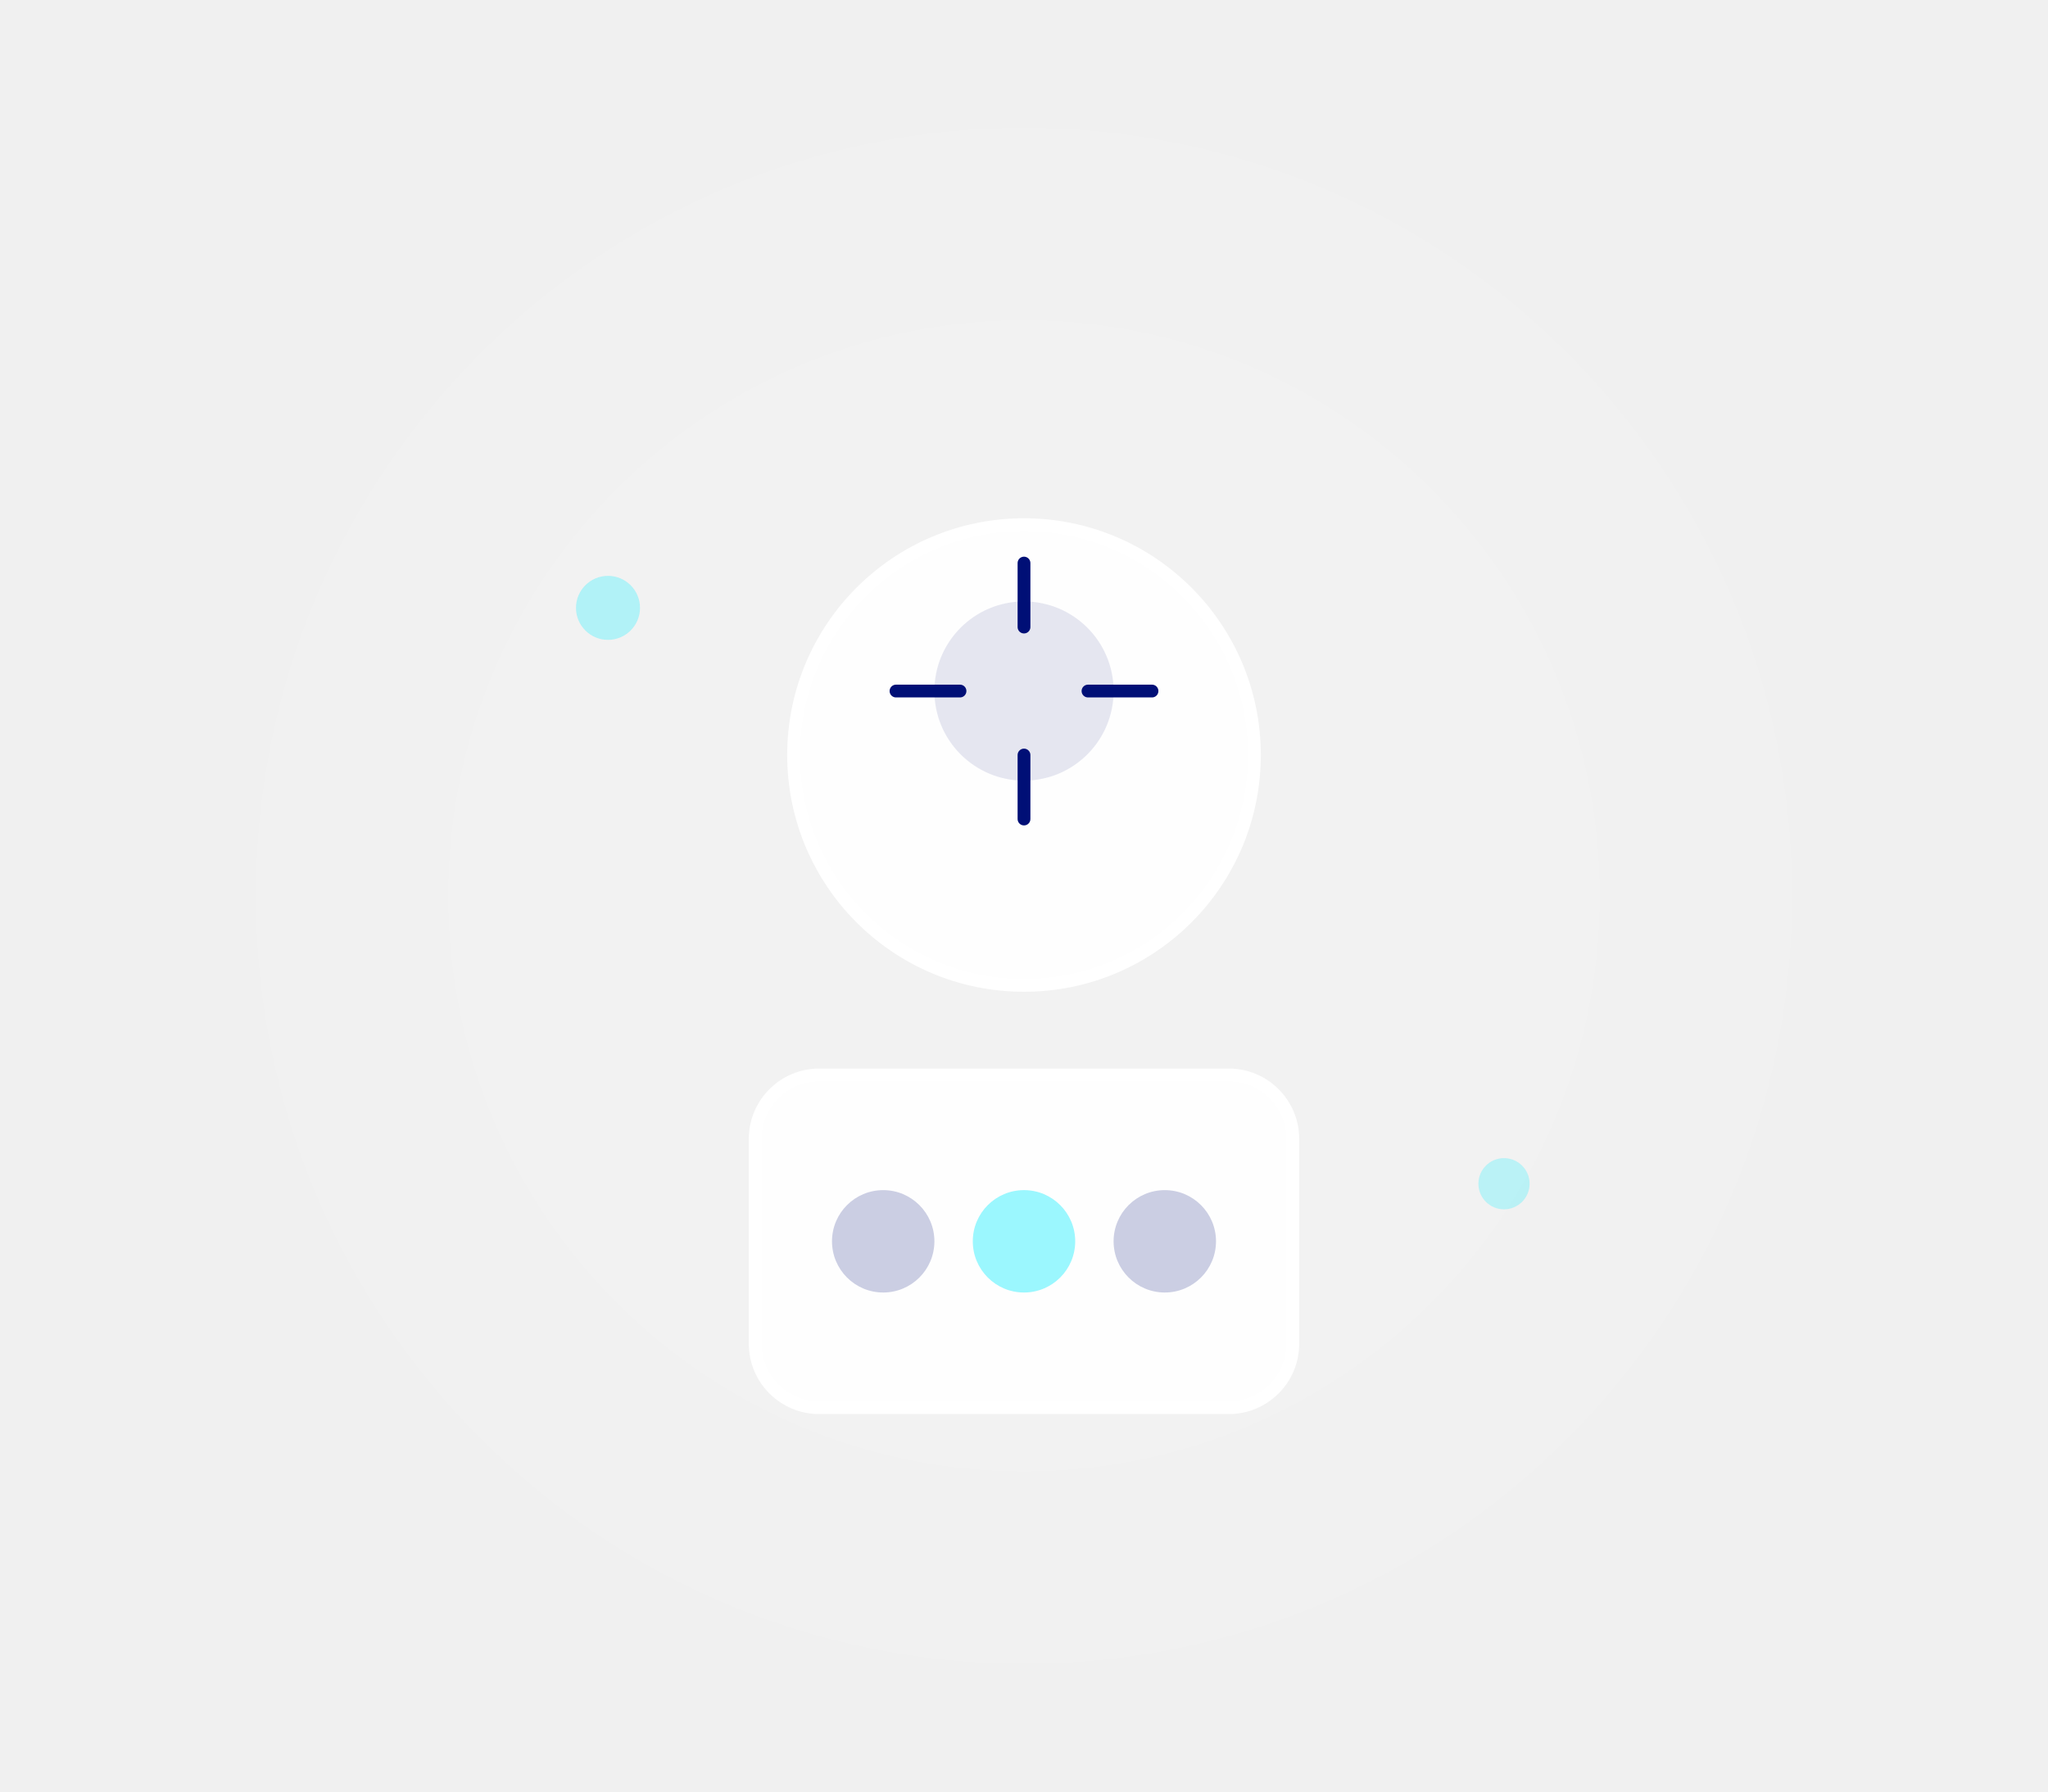
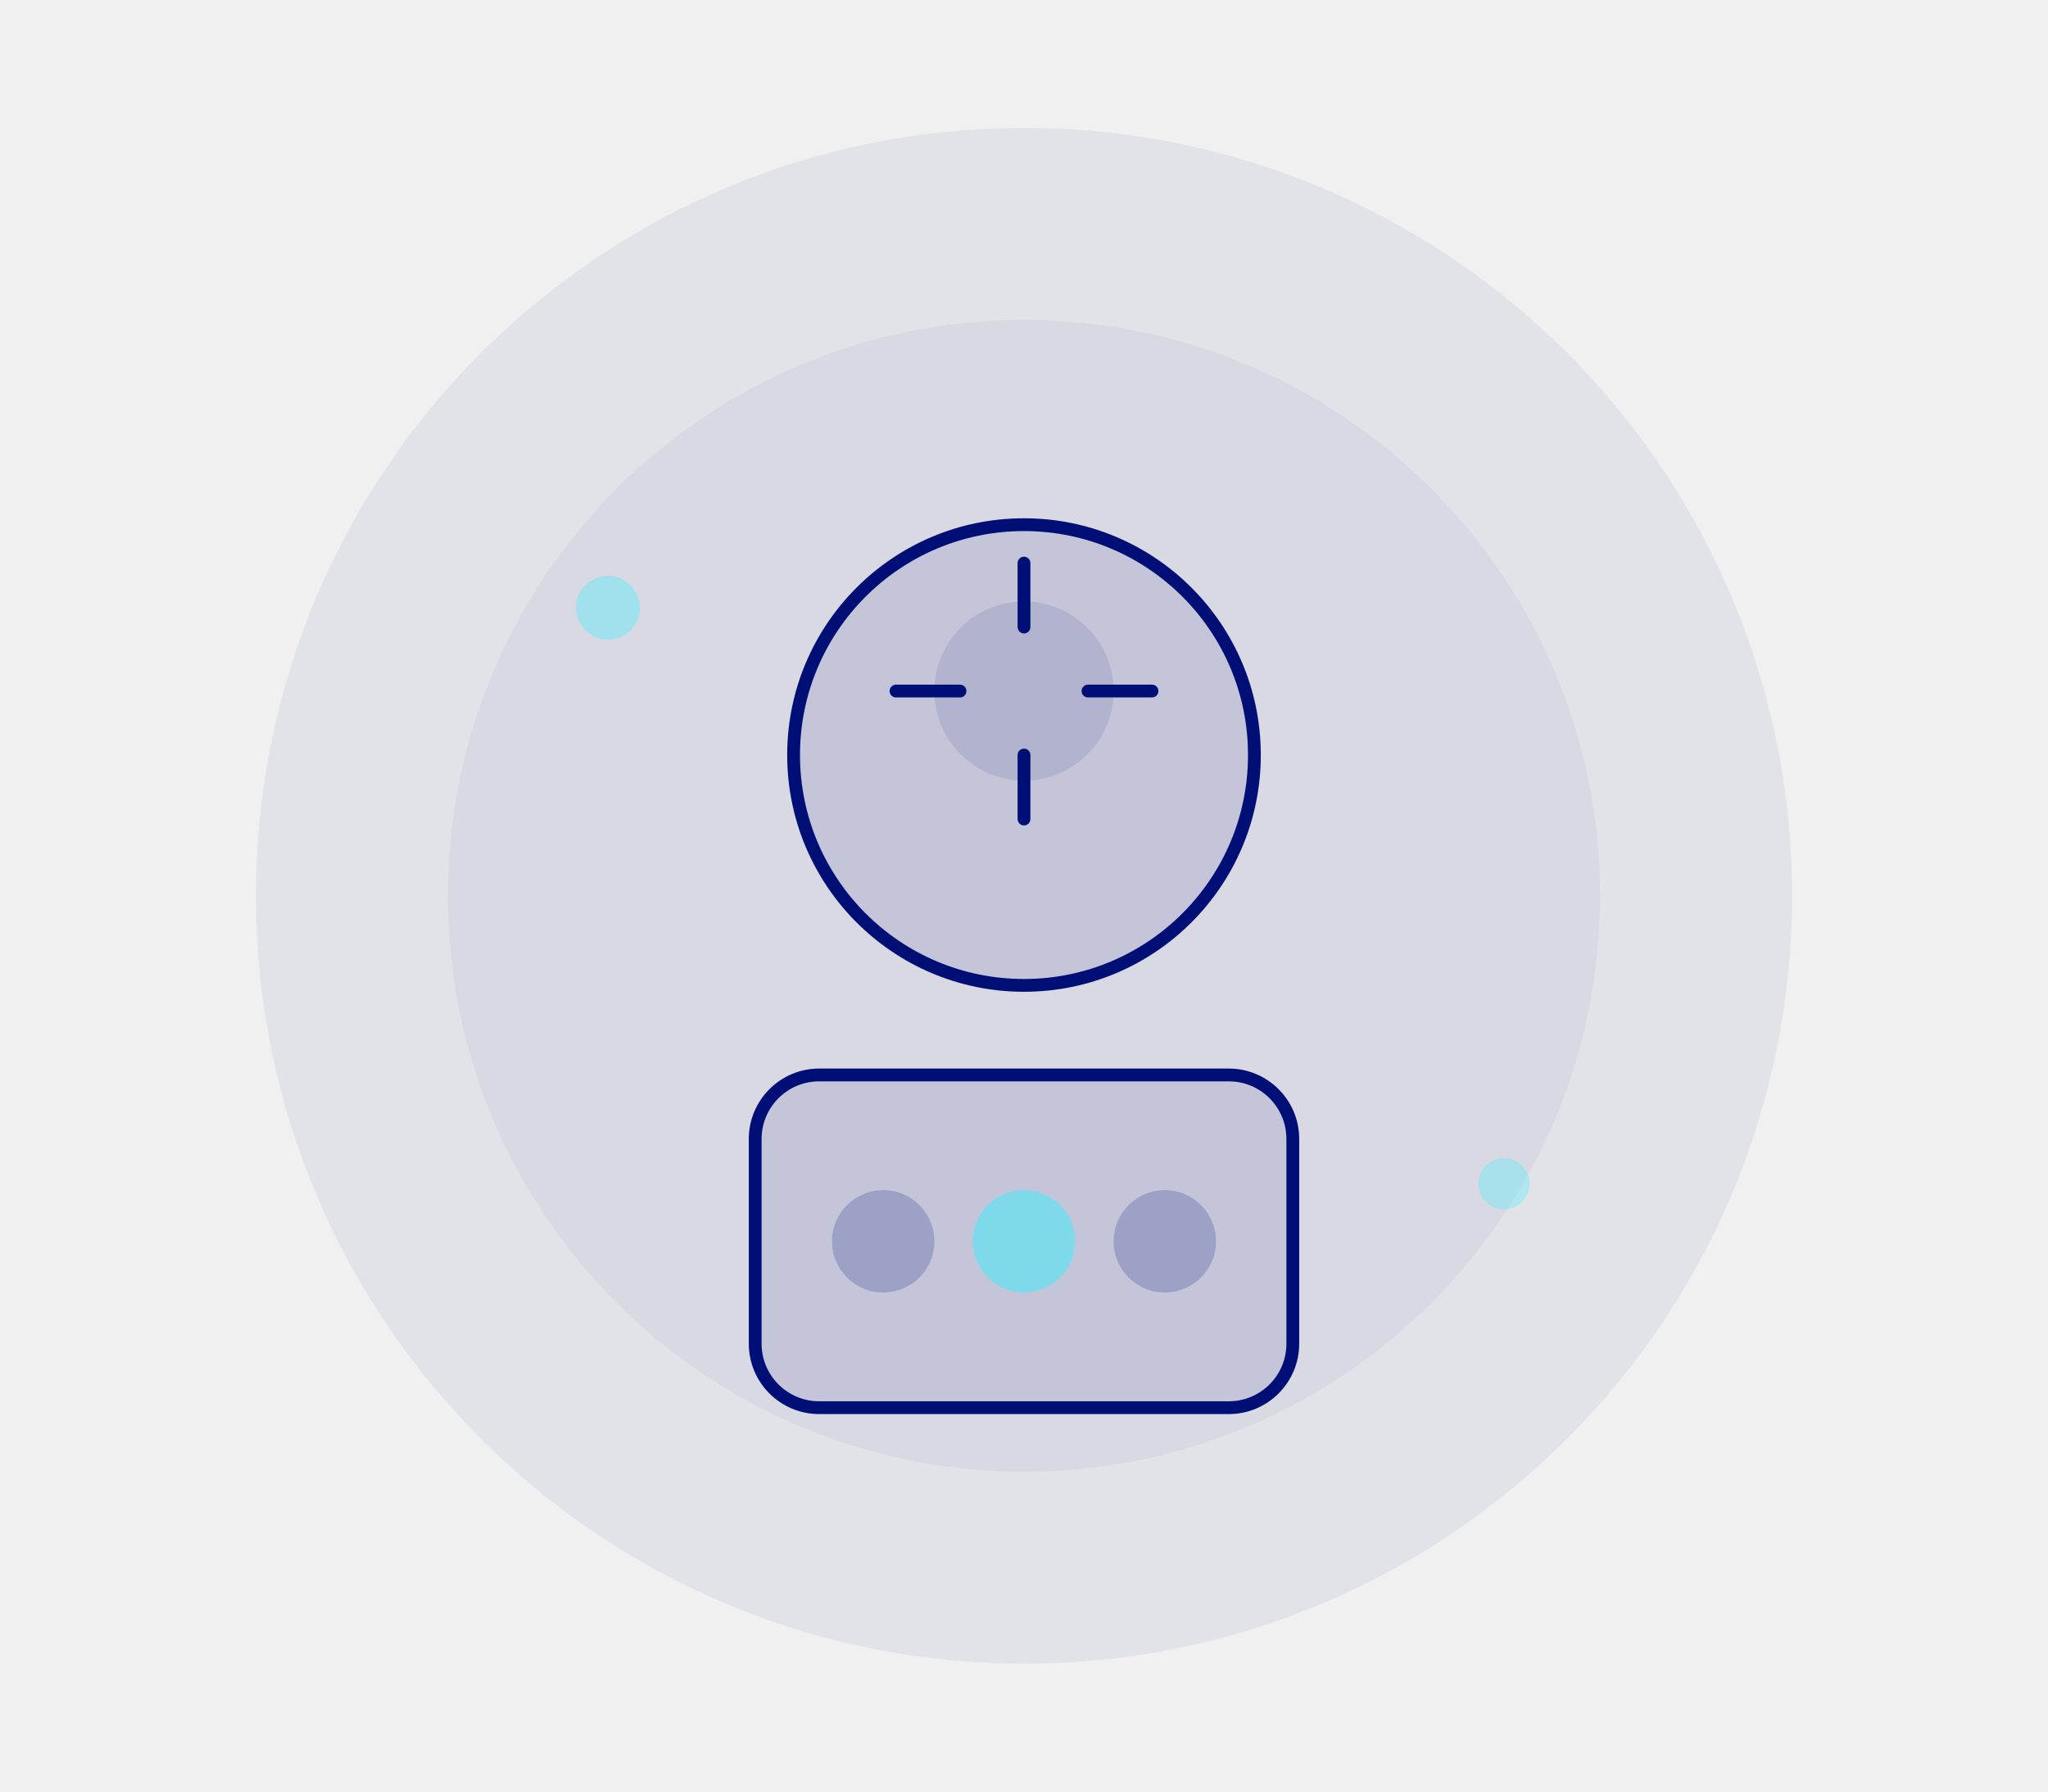
<svg xmlns="http://www.w3.org/2000/svg" width="320" height="280" viewBox="0 0 320 280" fill="none" aria-hidden="true">
-   <circle cx="160" cy="140" r="120" fill="rgba(255,255,255,0.1)" />
-   <circle cx="160" cy="140" r="90" fill="rgba(255,255,255,0.05)" />
-   <circle cx="160" cy="118" r="36" fill="rgba(255,255,255,0.95)" stroke="#fff" stroke-width="2" />
+   <circle cx="160" cy="140" r="120" fill="rgba(0,15,118,0.06)" />
+   <circle cx="160" cy="140" r="90" fill="rgba(0,15,118,0.04)" />
+   <circle cx="160" cy="118" r="36" fill="rgba(0,15,118,0.10)" stroke="#000F76" stroke-width="2" />
  <circle cx="160" cy="108" r="14" fill="rgba(0,15,118,0.1)" />
  <path d="M160 88V98M160 118V128M140 108H150M170 108H180" stroke="#000F76" stroke-width="2" stroke-linecap="round" />
-   <rect x="118" y="168" width="84" height="52" rx="10" fill="rgba(255,255,255,0.95)" stroke="#fff" stroke-width="2" />
+   <rect x="118" y="168" width="84" height="52" rx="10" fill="rgba(0,15,118,0.10)" stroke="#000F76" stroke-width="2" />
  <circle cx="138" cy="194" r="8" fill="#000F76" opacity="0.2" />
  <circle cx="160" cy="194" r="8" fill="#37F0FE" opacity="0.5" />
  <circle cx="182" cy="194" r="8" fill="#000F76" opacity="0.2" />
  <circle cx="95" cy="95" r="5" fill="#37F0FE" opacity="0.35" />
  <circle cx="235" cy="185" r="4" fill="#37F0FE" opacity="0.3" />
</svg>
